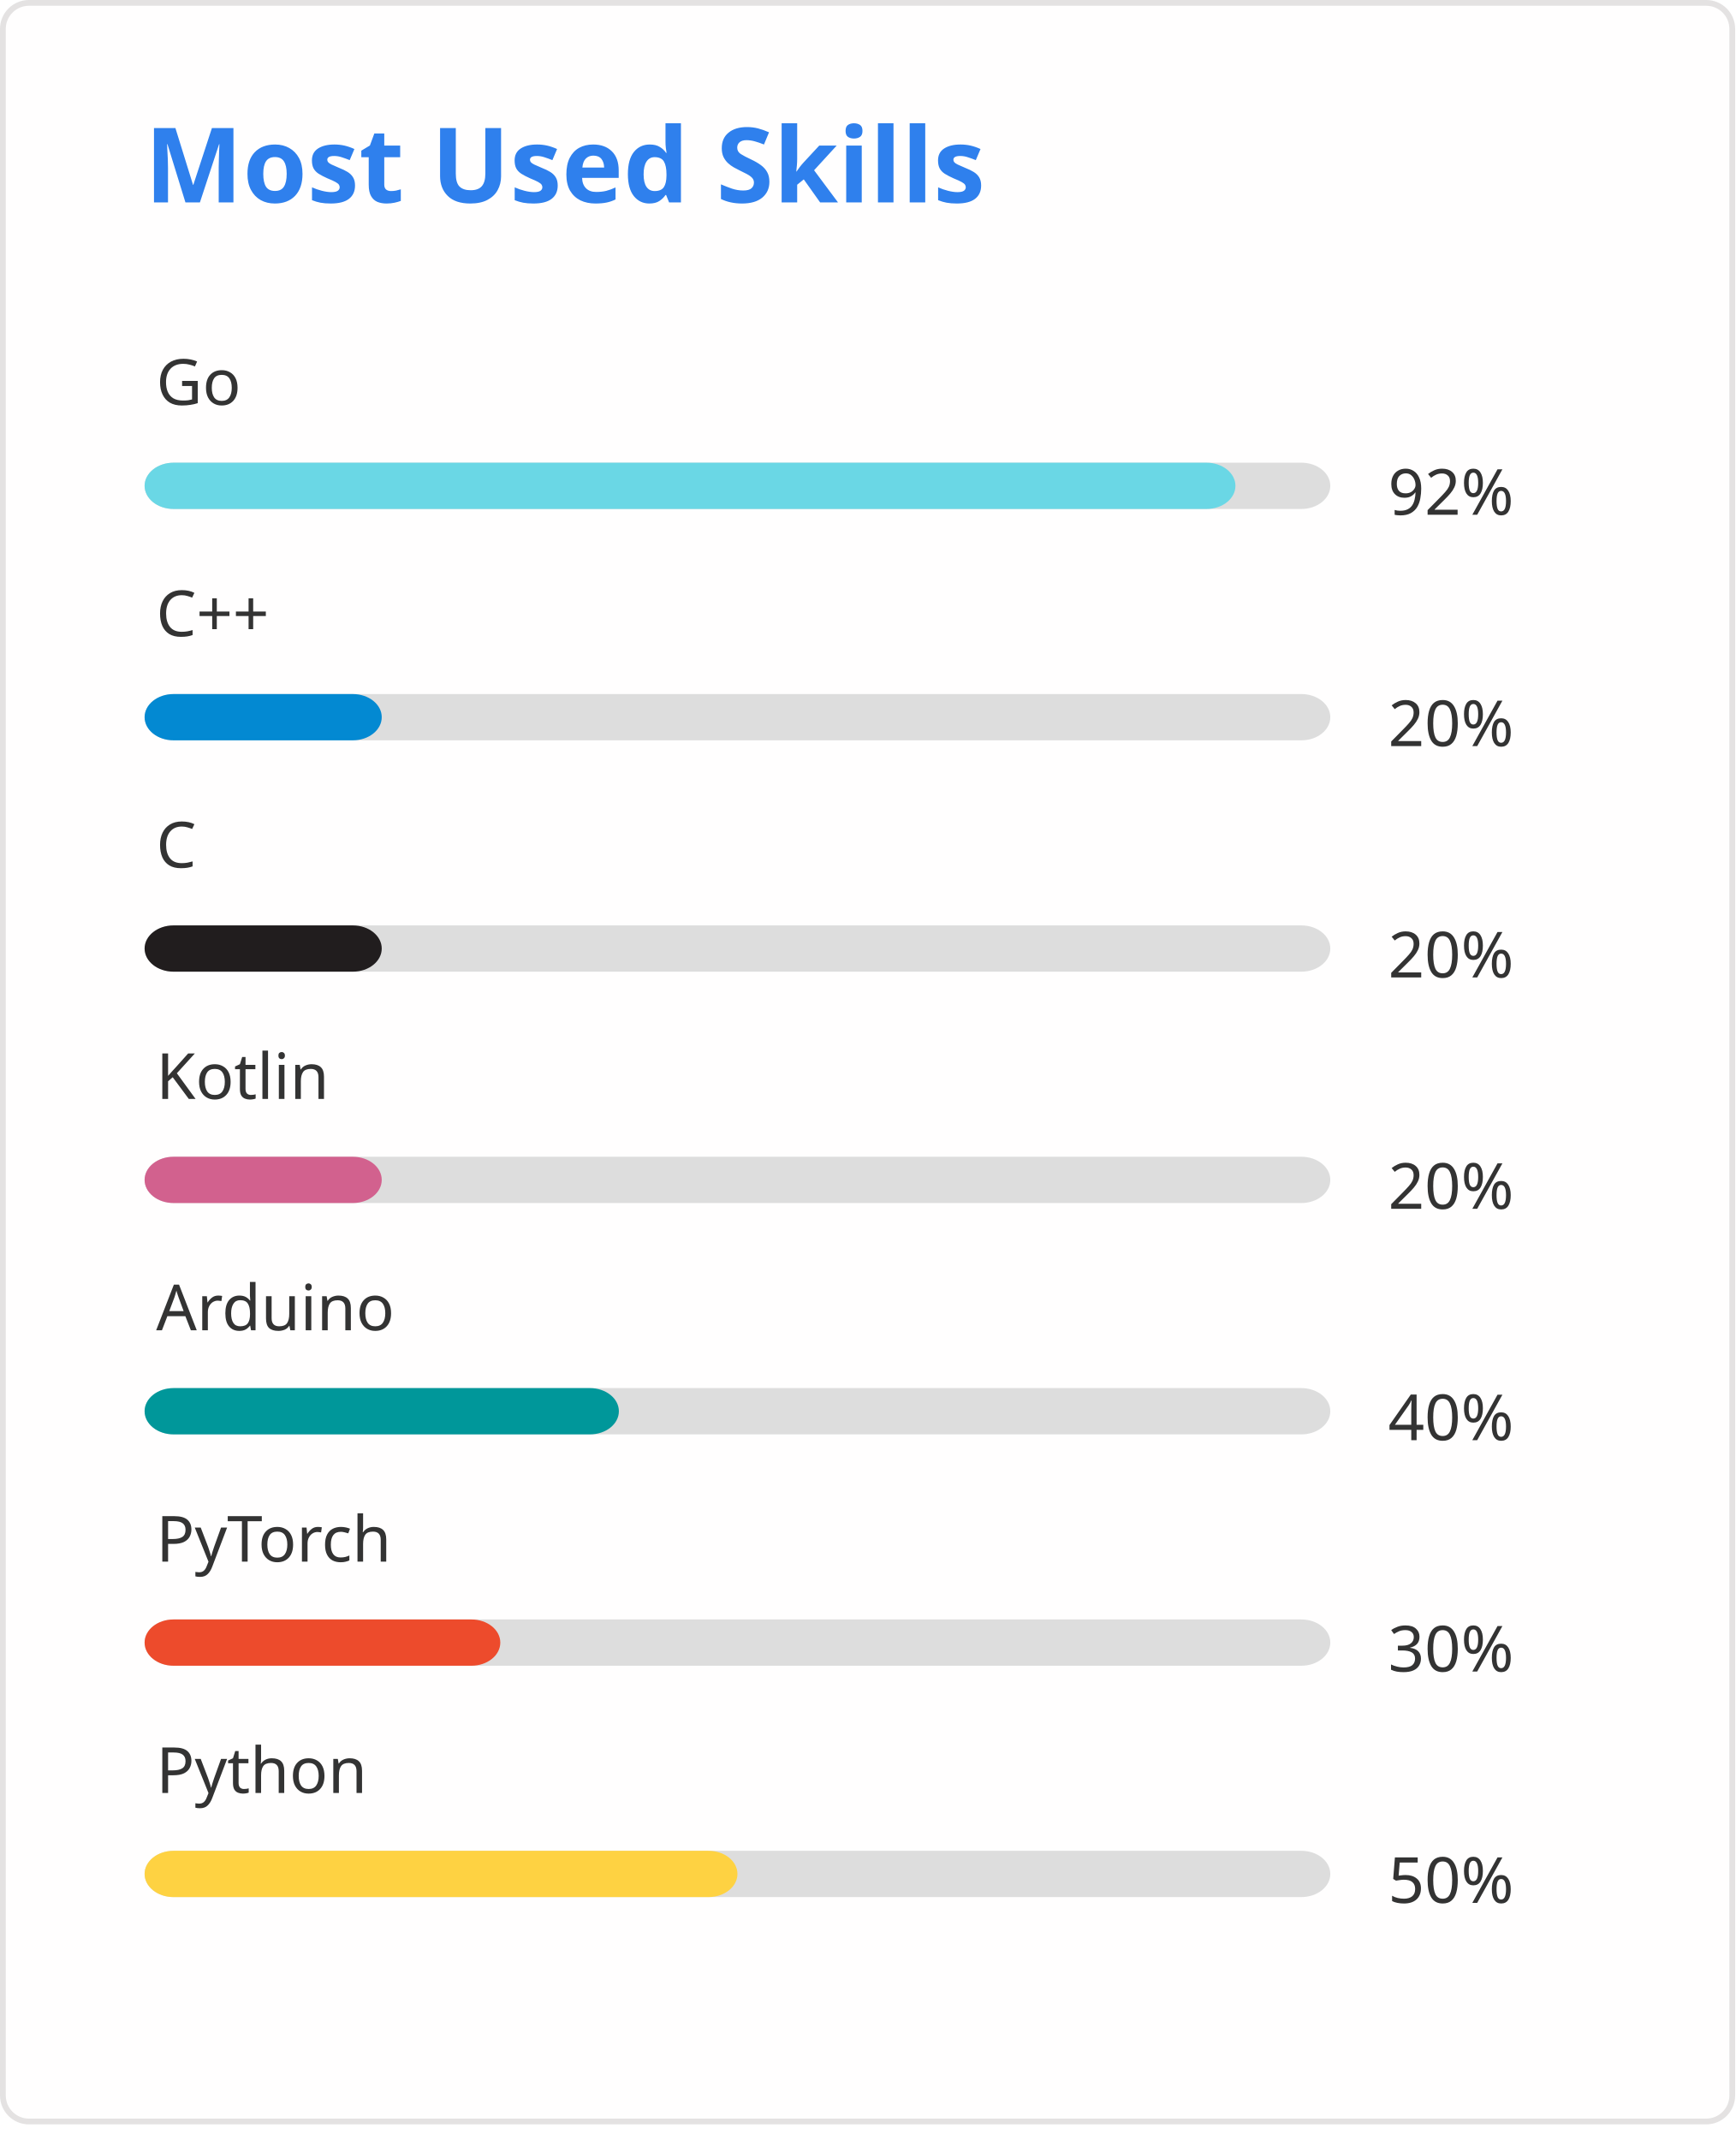
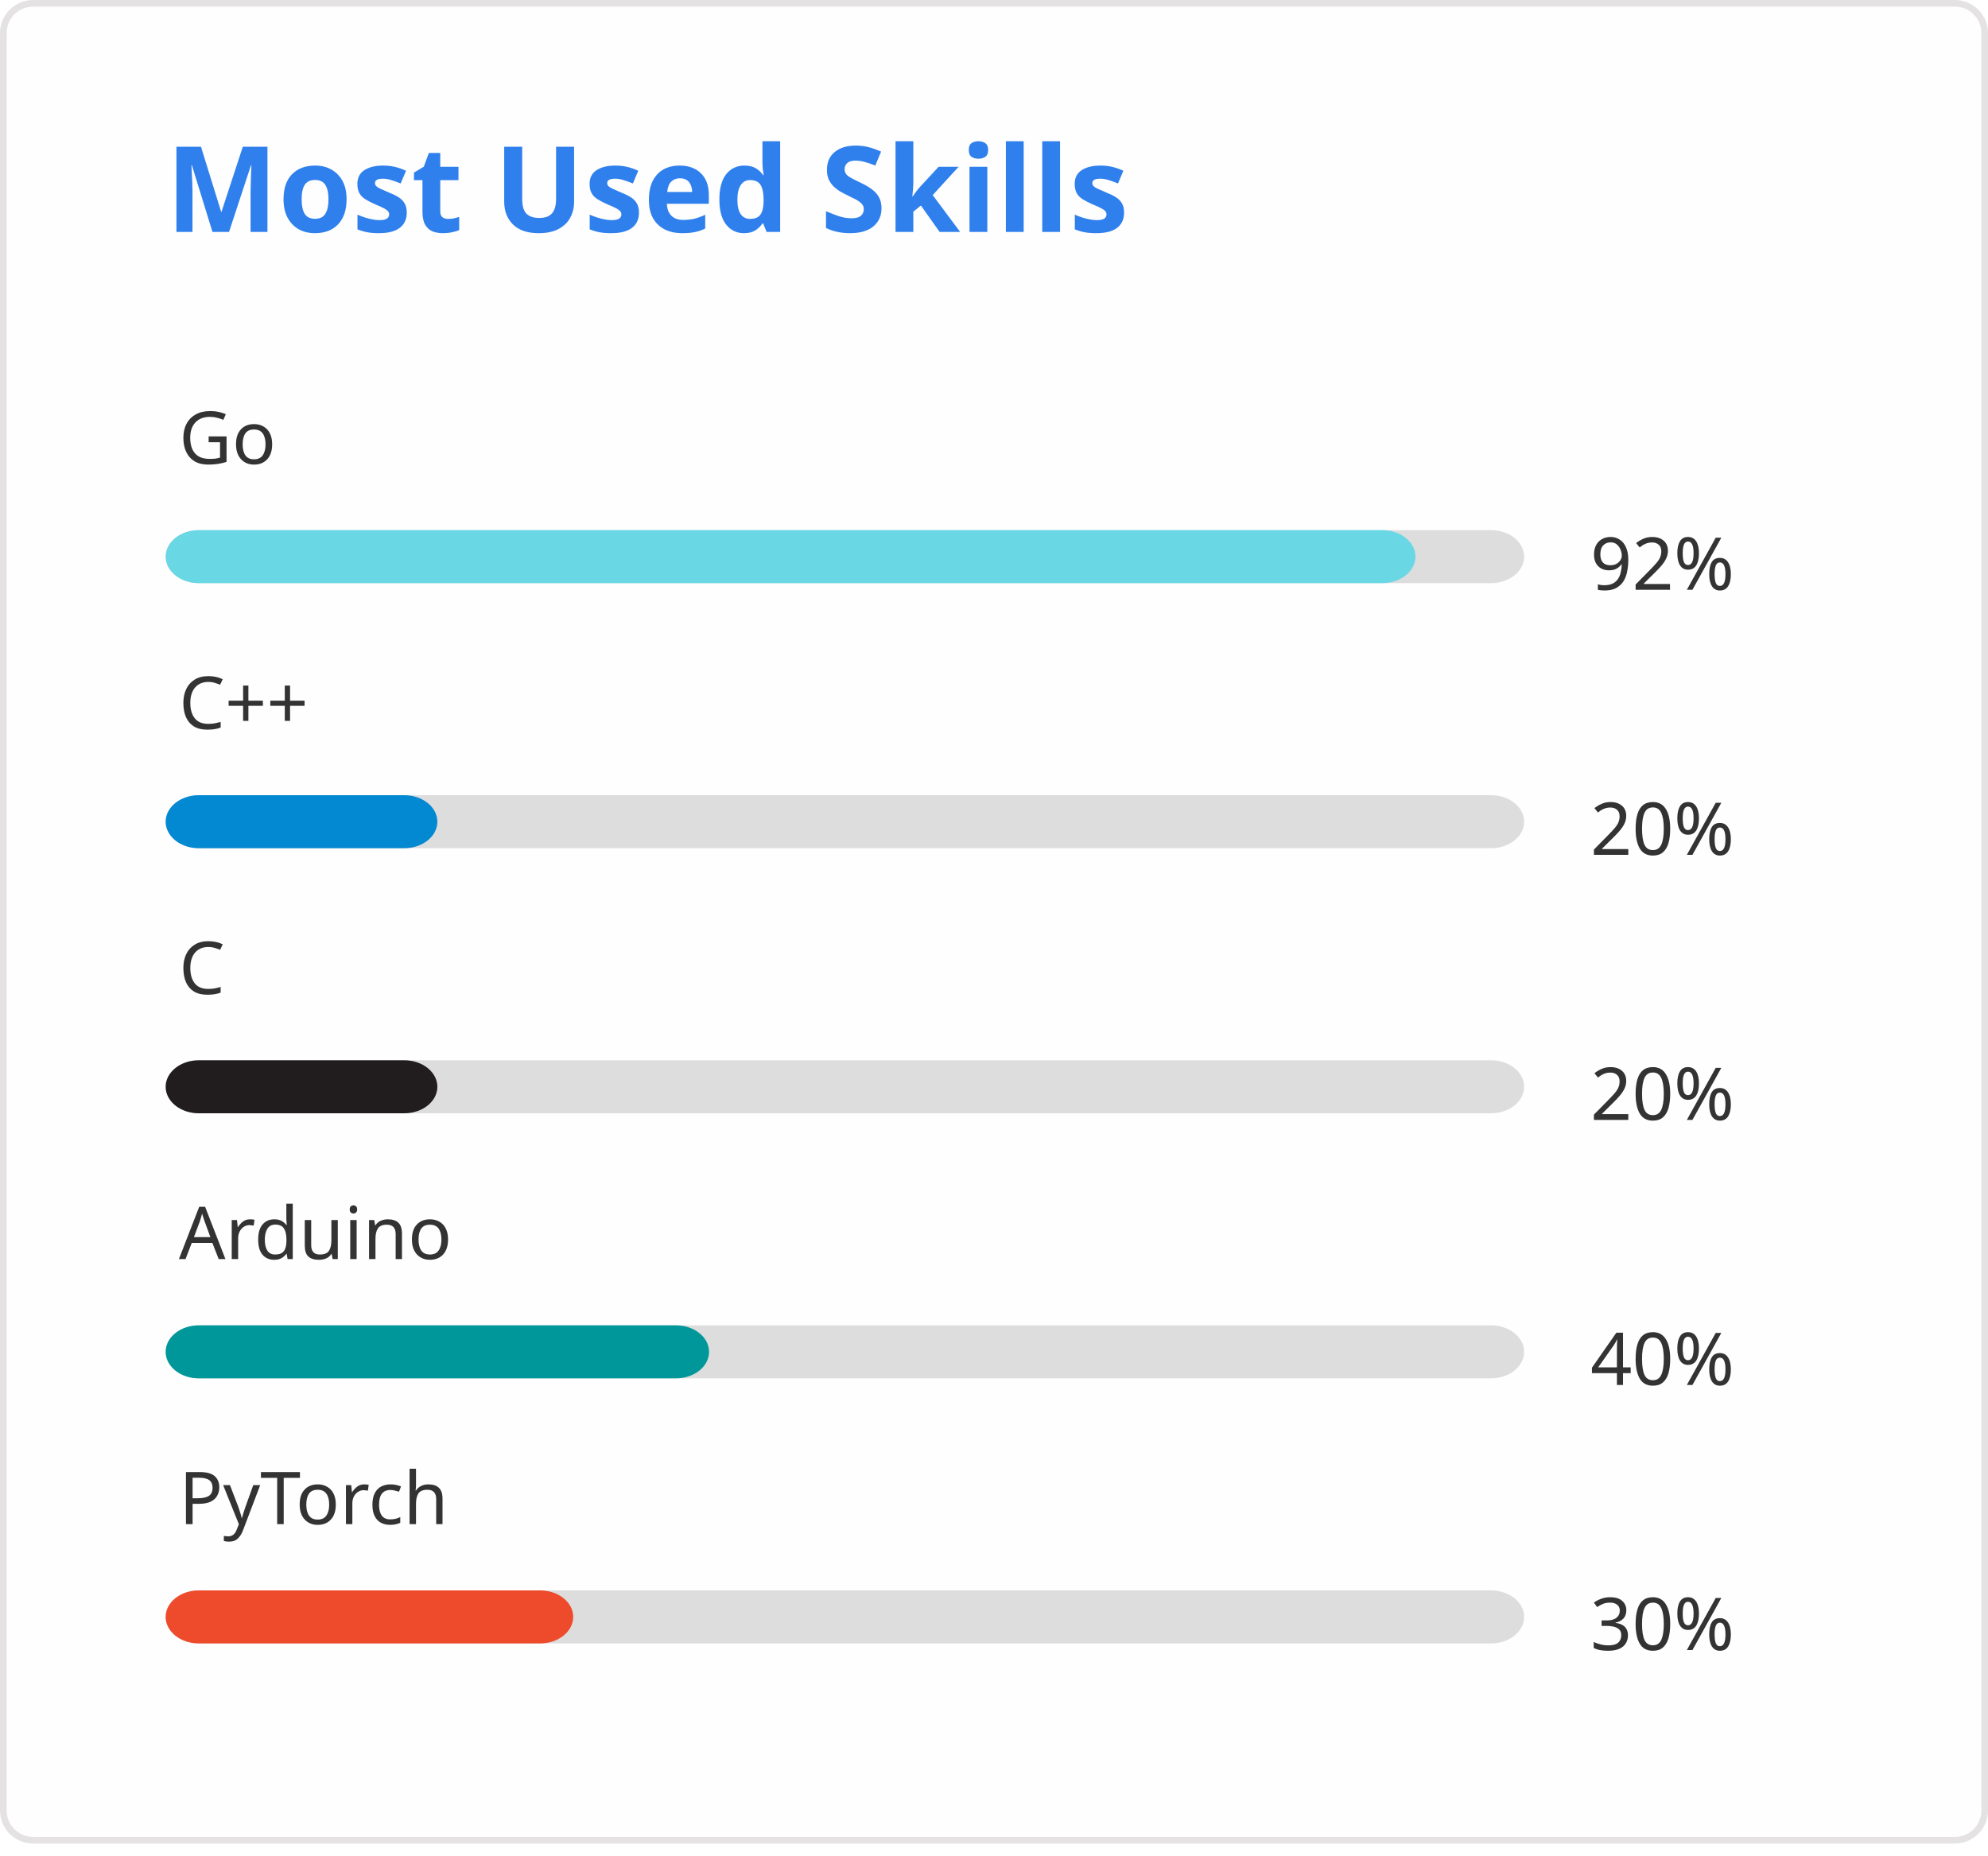
- <svg xmlns="http://www.w3.org/2000/svg" width="300" height="370" viewBox="0 0 300 370" fill="none">
+ <svg xmlns="http://www.w3.org/2000/svg" width="300" height="280" viewBox="0 0 300 280" fill="none">
  <rect data-testid="card-bg" x="0.5" y="0.5" rx="4.5" height="99%" stroke="#E4E2E2" width="299" fill="#fffefe" stroke-opacity="1" />
  <style>
        .header {
        font: 600 18px 'Segoe UI', Ubuntu, Sans-Serif;
        fill: #2f80ed;
        animation: fadeInAnimation 0.8s ease-in-out forwards;
        }
        .lang-name {
        font: 400 11px 'Segoe UI', Ubuntu, Sans-Serif;
        fill: #333
        }
    </style>
  <g data-testid="card-title" transform="translate(25, 35)">
    <g transform="translate(0, 0)">
      <text x="0" y="0" class="header" data-testid="header">Most Used Skills</text>
    </g>
  </g>
  <g data-testid="main-card-body" transform="translate(0, 55)">
    <svg data-testid="lang-items" x="25">
      <g transform="translate(0, 0)">
        <text data-testid="lang-name" x="2" y="15" class="lang-name">Go</text>
        <text x="215" y="34" class="lang-name">92%</text>
        <svg width="205">
          <rect rx="5" ry="5" x="0" y="25" width="205" height="8" fill="#ddd" />
          <rect height="8" fill="#6ad7e5" rx="5" ry="5" x="0" y="25" data-testid="lang-progress" width="92%">
                    </rect>
        </svg>
      </g>
      <g transform="translate(0, 40)">
        <text data-testid="lang-name" x="2" y="15" class="lang-name">C++</text>
        <text x="215" y="34" class="lang-name">20%</text>
        <svg width="205">
          <rect rx="5" ry="5" x="0" y="25" width="205" height="8" fill="#ddd" />
          <rect height="8" fill="#0389d2" rx="5" ry="5" x="0" y="25" data-testid="lang-progress" width="20%">
                    </rect>
        </svg>
      </g>
      <g transform="translate(0, 80)">
        <text data-testid="lang-name" x="2" y="15" class="lang-name">C</text>
        <text x="215" y="34" class="lang-name">20%</text>
        <svg width="205">
          <rect rx="5" ry="5" x="0" y="25" width="205" height="8" fill="#ddd" />
          <rect height="8" fill="#211d1e" rx="5" ry="5" x="0" y="25" data-testid="lang-progress" width="20%">
                    </rect>
        </svg>
      </g>
      <g transform="translate(0, 120)">
-         <text data-testid="lang-name" x="2" y="15" class="lang-name">Kotlin</text>
-         <text x="215" y="34" class="lang-name">20%</text>
-         <svg width="205">
-           <rect rx="5" ry="5" x="0" y="25" width="205" height="8" fill="#ddd" />
-           <rect height="8" fill="#d2618e" rx="5" ry="5" x="0" y="25" data-testid="lang-progress" width="20%">
-                     </rect>
-         </svg>
-       </g>
-       <g transform="translate(0, 160)">
        <text data-testid="lang-name" x="2" y="15" class="lang-name">Arduino</text>
        <text x="215" y="34" class="lang-name">40%</text>
        <svg width="205">
          <rect rx="5" ry="5" x="0" y="25" width="205" height="8" fill="#ddd" />
          <rect height="8" fill="#00979a" rx="5" ry="5" x="0" y="25" data-testid="lang-progress" width="40%">
                    </rect>
        </svg>
      </g>
-       <g transform="translate(0, 200)">
+       <g transform="translate(0, 160)">
        <text data-testid="lang-name" x="2" y="15" class="lang-name">PyTorch</text>
        <text x="215" y="34" class="lang-name">30%</text>
        <svg width="205">
          <rect rx="5" ry="5" x="0" y="25" width="205" height="8" fill="#ddd" />
          <rect height="8" fill="#ed4b2c" rx="5" ry="5" x="0" y="25" data-testid="lang-progress" width="30%">
                    </rect>
        </svg>
      </g>
-       <g transform="translate(0, 240)">
-         <text data-testid="lang-name" x="2" y="15" class="lang-name">Python</text>
-         <text x="215" y="34" class="lang-name">50%</text>
-         <svg width="205">
-           <rect rx="5" ry="5" x="0" y="25" width="205" height="8" fill="#ddd" />
-           <rect height="8" fill="#fed242" rx="5" ry="5" x="0" y="25" data-testid="lang-progress" width="50%">
-                     </rect>
-         </svg>
-       </g>
    </svg>
  </g>
</svg>
